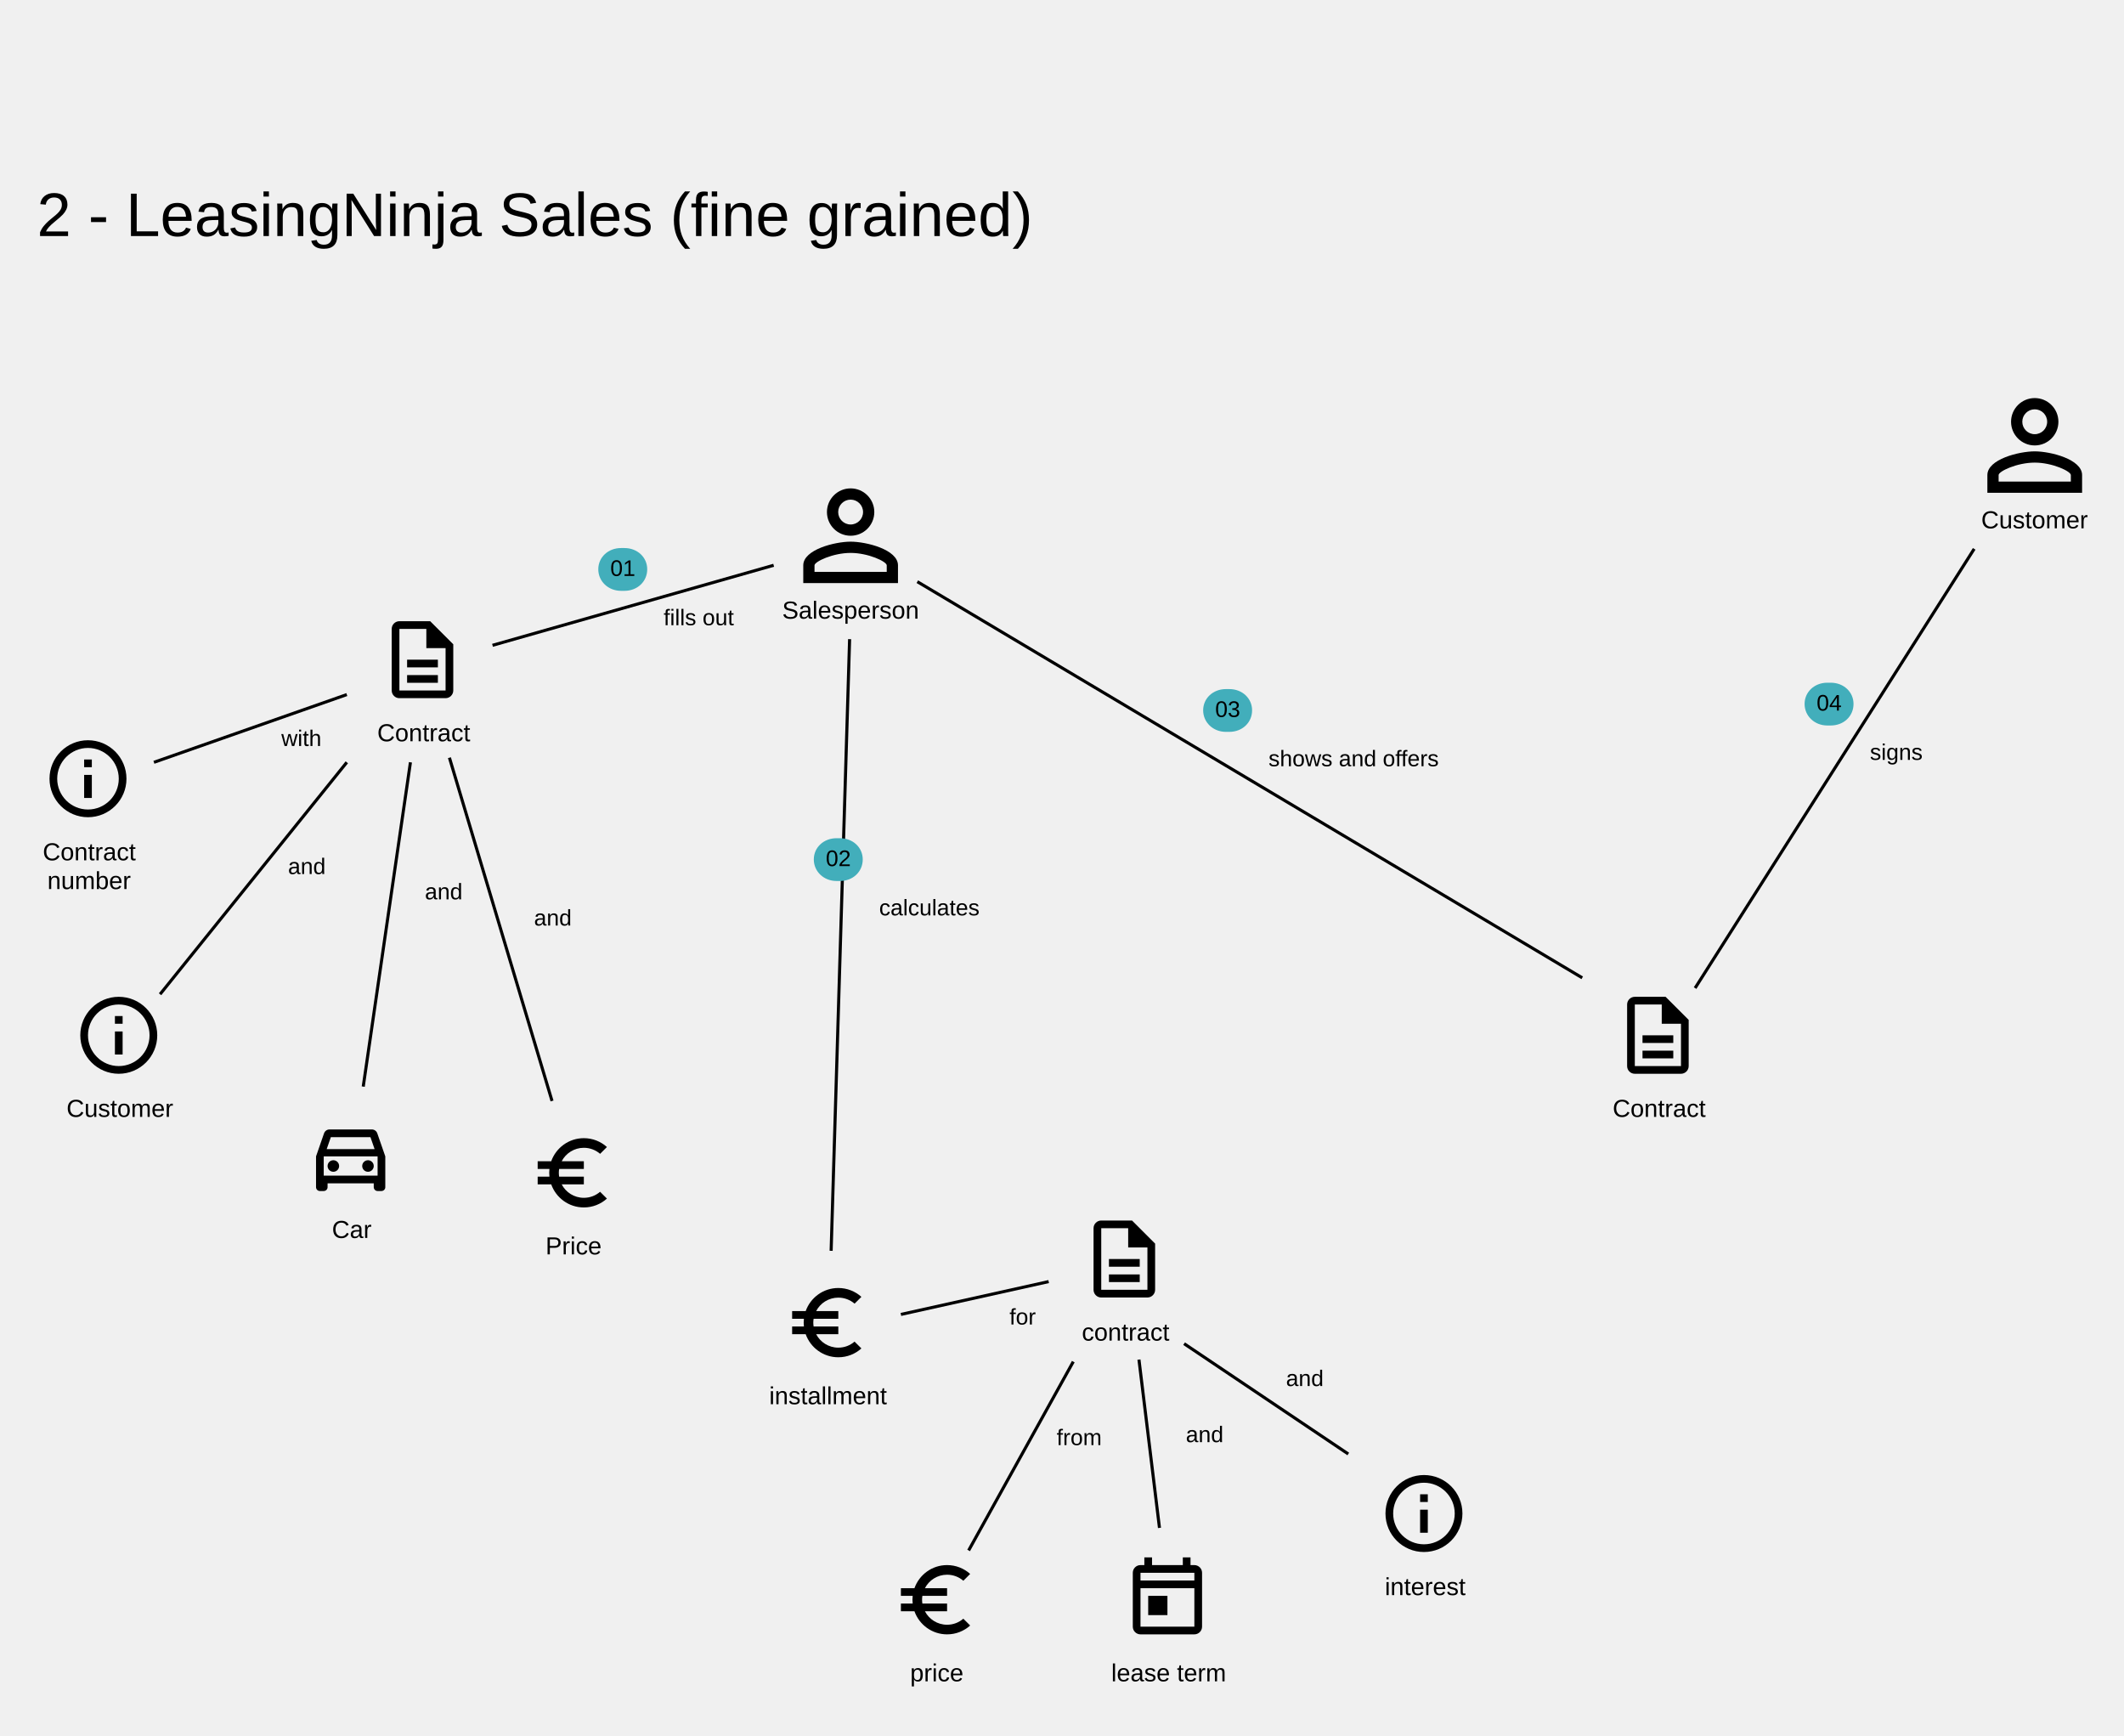
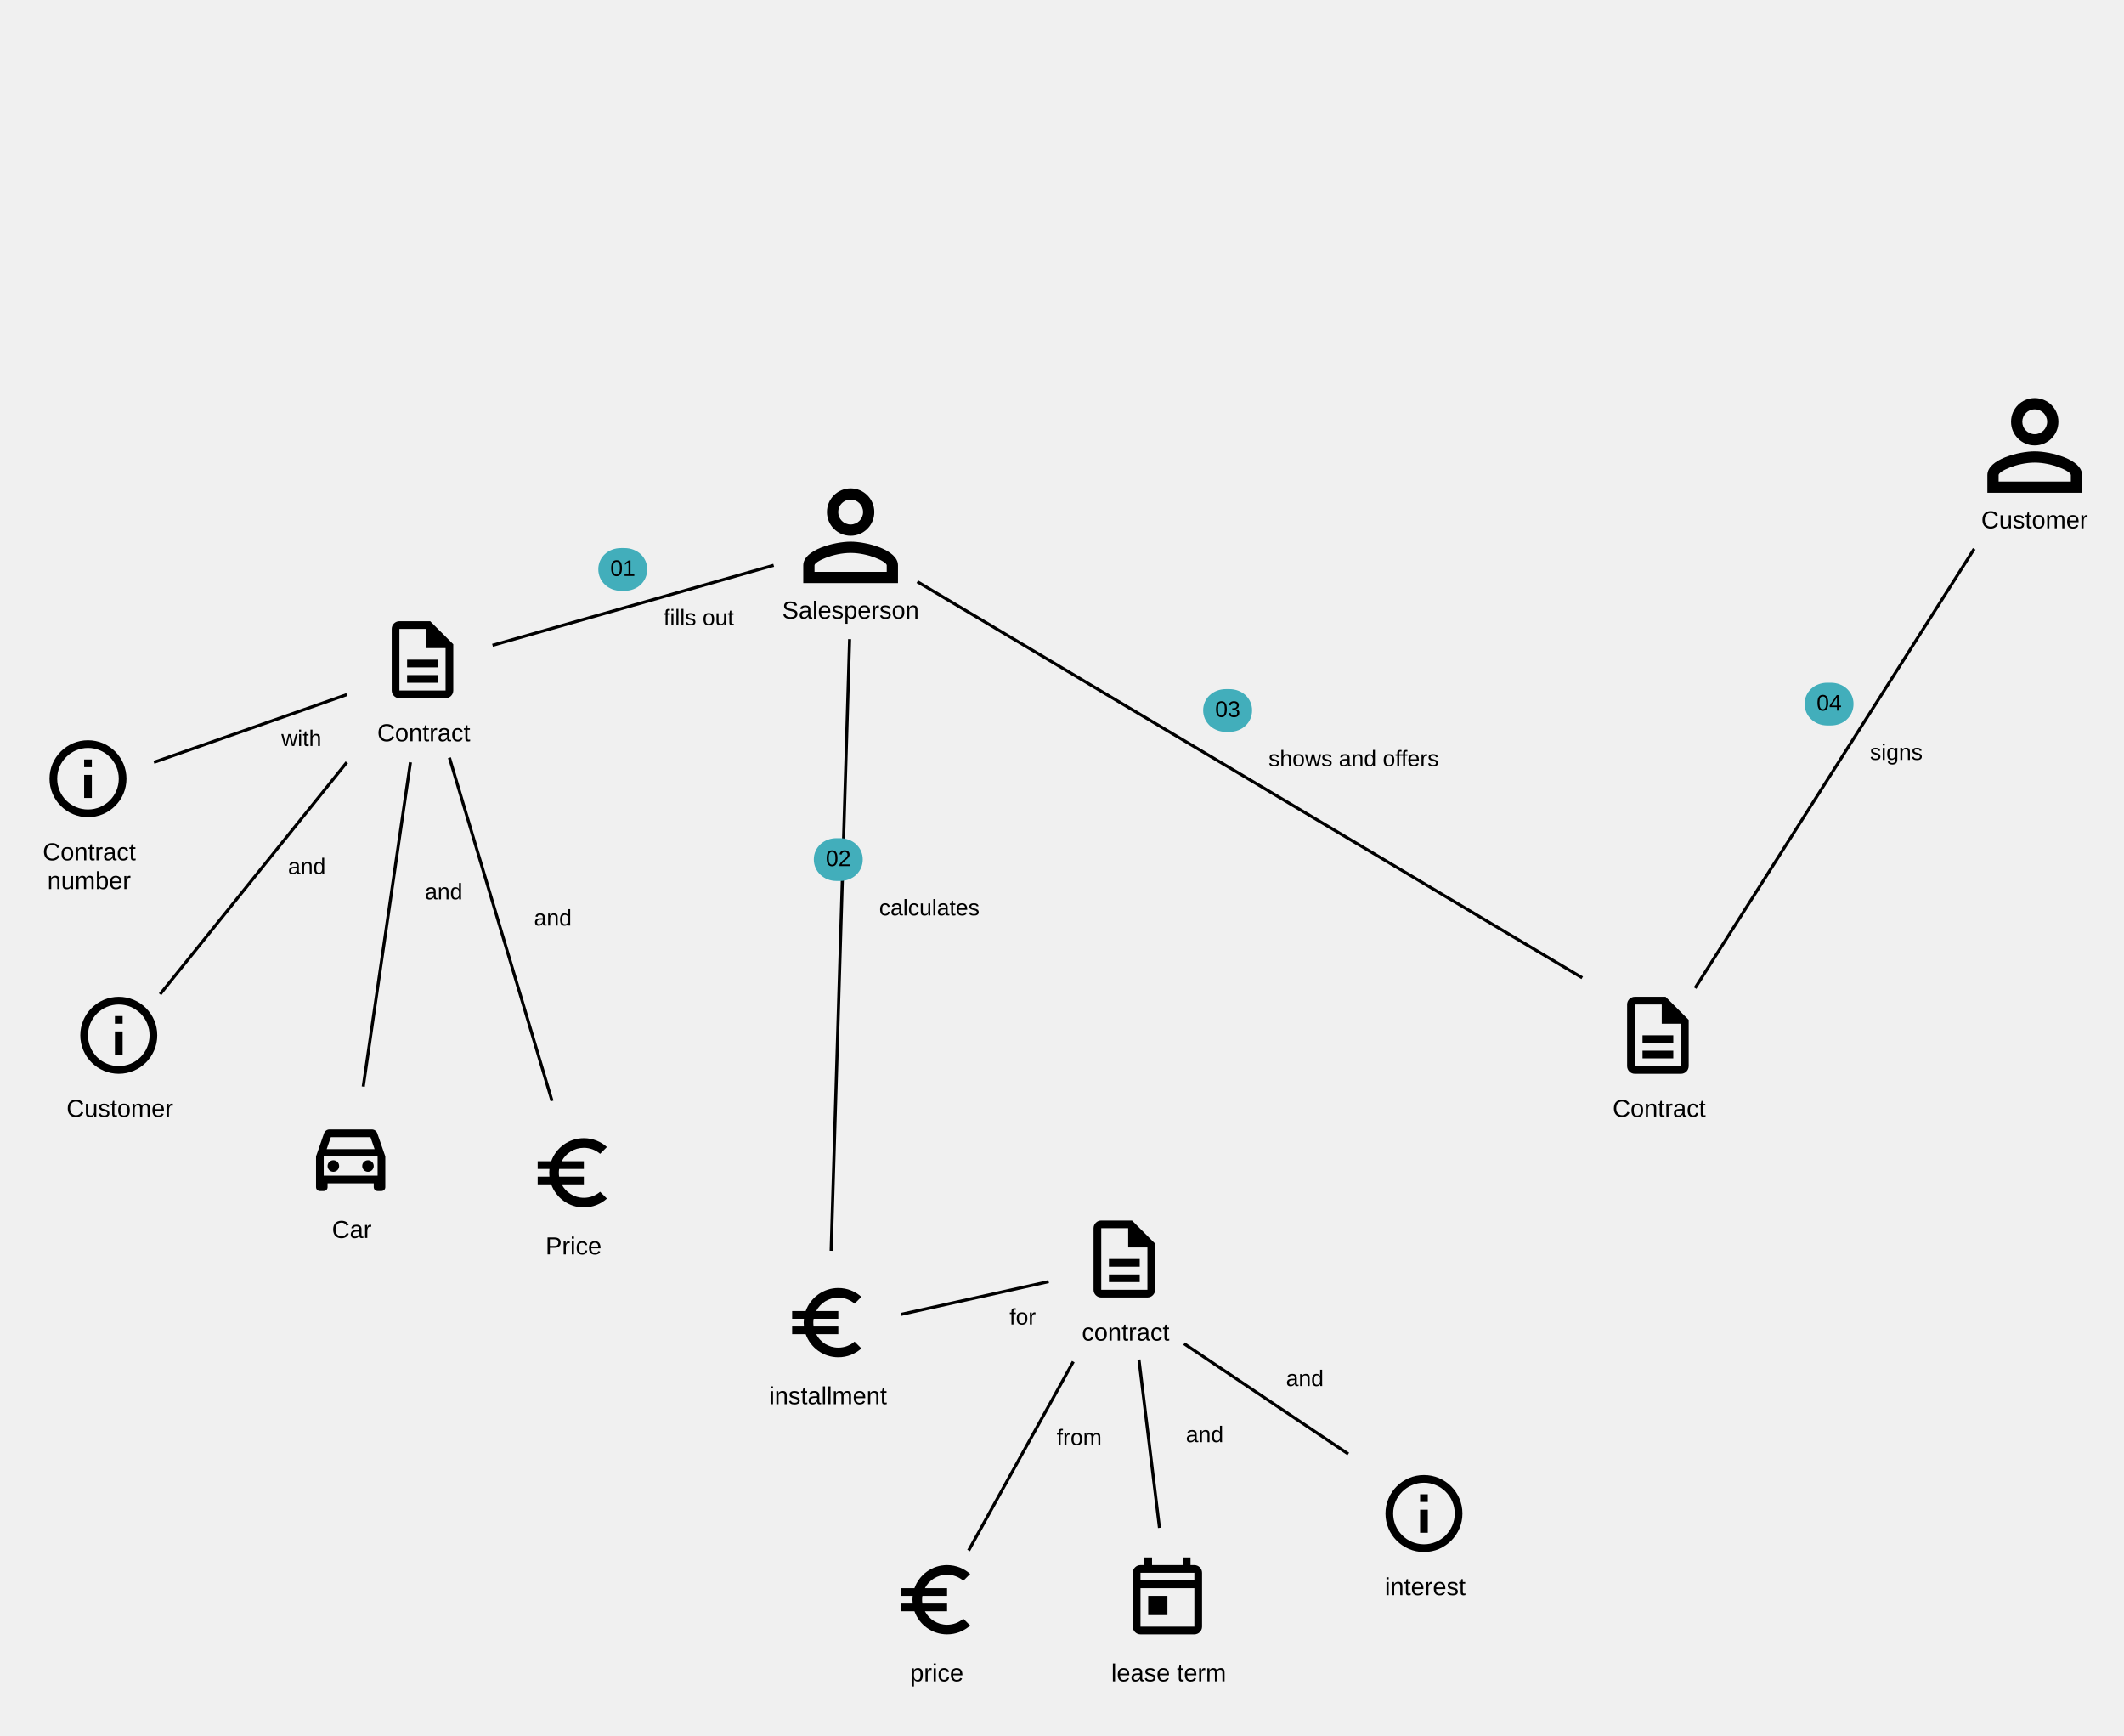
<svg xmlns="http://www.w3.org/2000/svg" width="1035" height=" 845.406" viewBox="-259 -120.406 1035 705.406" version="1.1">
  <defs>
    <marker id="activity-black-#000000-5tjjbq104r3jm8kew44rhv48a" viewBox="0 0 20 20" refX="11" refY="10" markerWidth="10" markerHeight="10" orient="auto">
      <path d="M 1 5 L 11 10 L 1 15 Z" style="fill: rgb(0, 0, 0); stroke-width: 1px; stroke-linecap: round; stroke-dasharray: 10000, 1; stroke: rgb(0, 0, 0);" />
    </marker>
  </defs>
  <g class="djs-group">
-     <g class="djs-element djs-shape" style="display:block" transform="translate(-249 -130.4062)">
-       <g class="djs-visual">
-         <text lineHeight="1.2" class="djs-label" style="font-family: Arial, sans-serif; font-size: 30; font-weight: normal; fill: rgb(0, 0, 0);">
-           <tspan x="8" y="55" font-size="30">2 - LeasingNinja Sales (fine grained)</tspan>
-         </text>
-         <text lineHeight="1.2" class="djs-label" style="font-family: Arial, sans-serif; font-size: 12; font-weight: normal; fill: rgb(0, 0, 0);">
-           <tspan x="8" y="75" font-size="12" />
-         </text>
-       </g>
-     </g>
-   </g>
-   <g class="djs-group">
    <g class="djs-element djs-connection" data-element-id="connection_7070" style="display: block;">
      <g class="djs-visual">
        <polyline points="118,85 -19,124 " style="stroke: rgb(0, 0, 0); fill: none; stroke-width: 1.5px; stroke-linejoin: round; marker-end: url('#activity-black-#000000-5tjjbq104r3jm8kew44rhv48a');" />
        <text lineHeight="1.2" wordWrap="break-word" overflowWrap="break-word" hyphens="auto" class="djs-label" style="font-family: Arial, sans-serif; font-size: 11px; font-weight: normal; fill: black;">
          <tspan x="64.383" y="114.203">fills out</tspan>
        </text>
        <text lineHeight="1.2" position="absolute" class="djs-labelNumber" style="font-family: Courier; font-size: 150px; font-weight: normal; fill: rgb(66, 174, 187);">
          <tspan x="-0.617" y="95.203">.</tspan>
        </text>
        <text lineHeight="1.2" backgroundColor="green" position="absolute" class="djs-labelNumber" style="font-family: Arial, sans-serif; font-size: 11px; font-weight: normal; fill: black;">
          <tspan x="38.383" y="90.203">01</tspan>
        </text>
      </g>
      <polyline points="118,85 -19,124 " class="djs-hit" style="fill: none; stroke-opacity: 0; stroke: white; stroke-width: 15px;" />
      <rect x="-25" y="79" width="149" height="51" class="djs-outline" style="fill: none;" />
    </g>
  </g>
  <g class="djs-group">
    <g class="djs-element djs-connection" data-element-id="connection_6774" style="display: block;">
      <g class="djs-visual">
        <polyline points="-90,148 -184,181 " style="stroke: rgb(0, 0, 0); fill: none; stroke-width: 1.5px; stroke-linejoin: round; marker-end: url('#activity-black-#000000-5tjjbq104r3jm8kew44rhv48a');" />
        <text lineHeight="1.2" wordWrap="break-word" overflowWrap="break-word" hyphens="auto" class="djs-label" style="font-family: Arial, sans-serif; font-size: 11px; font-weight: normal; fill: black;">
          <tspan x="-121.925" y="173.052">with</tspan>
        </text>
      </g>
      <polyline points="-90,148 -184,181 " class="djs-hit" style="fill: none; stroke-opacity: 0; stroke: white; stroke-width: 15px;" />
      <rect x="-190" y="142" width="106" height="45" class="djs-outline" style="fill: none;" />
    </g>
  </g>
  <g class="djs-group">
    <g class="djs-element djs-connection" data-element-id="connection_2199" style="display: block;">
      <g class="djs-visual">
        <polyline points="-90,181 -181,294 " style="stroke: rgb(0, 0, 0); fill: none; stroke-width: 1.5px; stroke-linejoin: round; marker-end: url('#activity-black-#000000-5tjjbq104r3jm8kew44rhv48a');" />
        <text lineHeight="1.2" wordWrap="break-word" overflowWrap="break-word" hyphens="auto" class="djs-label" style="font-family: Arial, sans-serif; font-size: 11px; font-weight: normal; fill: black;">
          <tspan x="-118.658" y="235.448">and</tspan>
        </text>
      </g>
      <polyline points="-90,181 -181,294 " class="djs-hit" style="fill: none; stroke-opacity: 0; stroke: white; stroke-width: 15px;" />
      <rect x="-187" y="175" width="103" height="125" class="djs-outline" style="fill: none;" />
    </g>
  </g>
  <g class="djs-group">
    <g class="djs-element djs-connection" data-element-id="connection_0739" style="display: block;">
      <g class="djs-visual">
        <polyline points="-59,181 -82,339 " style="stroke: rgb(0, 0, 0); fill: none; stroke-width: 1.5px; stroke-linejoin: round; marker-end: url('#activity-black-#000000-5tjjbq104r3jm8kew44rhv48a');" />
        <text lineHeight="1.2" wordWrap="break-word" overflowWrap="break-word" hyphens="auto" class="djs-label" style="font-family: Arial, sans-serif; font-size: 11px; font-weight: normal; fill: black;">
          <tspan x="-51.96" y="247.761">and</tspan>
        </text>
      </g>
      <polyline points="-59,181 -82,339 " class="djs-hit" style="fill: none; stroke-opacity: 0; stroke: white; stroke-width: 15px;" />
      <rect x="-88" y="175" width="35" height="170" class="djs-outline" style="fill: none;" />
    </g>
  </g>
  <g class="djs-group">
    <g class="djs-element djs-connection" data-element-id="connection_8587" style="display: block;">
      <g class="djs-visual">
        <polyline points="-40,178.75 10,346 " style="stroke: rgb(0, 0, 0); fill: none; stroke-width: 1.5px; stroke-linejoin: round; marker-end: url('#activity-black-#000000-5tjjbq104r3jm8kew44rhv48a');" />
        <text lineHeight="1.2" wordWrap="break-word" overflowWrap="break-word" hyphens="auto" class="djs-label" style="font-family: Arial, sans-serif; font-size: 11px; font-weight: normal; fill: black;">
          <tspan x="1.226" y="260.526">and</tspan>
        </text>
      </g>
      <polyline points="-40,178.75 10,346 " class="djs-hit" style="fill: none; stroke-opacity: 0; stroke: white; stroke-width: 15px;" />
      <rect x="-46" y="168" width="62" height="184" class="djs-outline" style="fill: none;" />
    </g>
  </g>
  <g class="djs-group">
    <g class="djs-element djs-shape" data-element-id="shape_7077" style="display: block;" transform="matrix(1 0 0 1 695 -8)">
      <g class="djs-visual">
        <svg viewBox="0 0 24 26" width="75" height="75">
          <path d="M12 5.9c1.16 0 2.1.94 2.1 2.1s-.94 2.1-2.1 2.1S9.9 9.16 9.9 8s.94-2.1 2.1-2.1m0 9c2.97 0 6.1 1.46 6.1 2.1v1.1H5.9V17c0-.64 3.13-2.1 6.1-2.1M12 4C9.79 4 8 5.79 8 8s1.79 4 4 4 4-1.79 4-4-1.79-4-4-4zm0 9c-2.67 0-8 1.34-8 4v3h16v-3c0-2.66-5.33-4-8-4z" />
          <path d="M0 0h24v24H0z" fill="none" />
        </svg>
        <text lineHeight="1.2" class="djs-label" style="font-family: Arial, sans-serif; font-size: 12px; font-weight: normal; fill: rgb(0, 0, 0);">
          <tspan x="11.406" y="75">Customer</tspan>
        </text>
      </g>
      <rect x="0" y="0" width="75" height="75" class="djs-hit" style="fill: none; stroke-opacity: 0; stroke: white; stroke-width: 15px;" />
      <rect x="-6" y="-6" width="87" height="87" class="djs-outline" style="fill: none;" />
    </g>
  </g>
  <g class="djs-group">
    <g class="djs-element djs-connection" data-element-id="connection_5424" style="display: block;">
      <g class="djs-visual">
        <polyline points="703,77 567,291 " style="stroke: rgb(0, 0, 0); fill: none; stroke-width: 1.5px; stroke-linejoin: round; marker-end: url('#activity-black-#000000-5tjjbq104r3jm8kew44rhv48a');" />
        <text lineHeight="1.2" wordWrap="break-word" overflowWrap="break-word" hyphens="auto" class="djs-label" style="font-family: Arial, sans-serif; font-size: 11px; font-weight: normal; fill: black;">
          <tspan x="652.198" y="179.812">signs</tspan>
        </text>
        <text lineHeight="1.2" position="absolute" class="djs-labelNumber" style="font-family: Courier; font-size: 150px; font-weight: normal; fill: rgb(66, 174, 187);">
          <tspan x="587.198" y="160.812">.</tspan>
        </text>
        <text lineHeight="1.2" backgroundColor="green" position="absolute" class="djs-labelNumber" style="font-family: Arial, sans-serif; font-size: 11px; font-weight: normal; fill: black;">
          <tspan x="626.198" y="155.812">04</tspan>
        </text>
      </g>
      <polyline points="703,77 567,291 " class="djs-hit" style="fill: none; stroke-opacity: 0; stroke: white; stroke-width: 15px;" />
      <rect x="561" y="71" width="148" height="226" class="djs-outline" style="fill: none;" />
    </g>
  </g>
  <g class="djs-group">
    <g class="djs-element djs-connection" data-element-id="connection_7417" style="display: block;">
      <g class="djs-visual">
        <polyline points="155,121 146,419 " style="stroke: rgb(0, 0, 0); fill: none; stroke-width: 1.5px; stroke-linejoin: round; marker-end: url('#activity-black-#000000-5tjjbq104r3jm8kew44rhv48a');" />
        <text lineHeight="1.2" wordWrap="break-word" overflowWrap="break-word" hyphens="auto" class="djs-label" style="font-family: Arial, sans-serif; font-size: 11px; font-weight: normal; fill: black;">
          <tspan x="169.404" y="255.577">calculates</tspan>
        </text>
        <text lineHeight="1.2" position="absolute" class="djs-labelNumber" style="font-family: Courier; font-size: 150px; font-weight: normal; fill: rgb(66, 174, 187);">
          <tspan x="104.404" y="236.577">.</tspan>
        </text>
        <text lineHeight="1.2" backgroundColor="green" position="absolute" class="djs-labelNumber" style="font-family: Arial, sans-serif; font-size: 11px; font-weight: normal; fill: black;">
          <tspan x="143.404" y="231.577">02</tspan>
        </text>
      </g>
      <polyline points="155,121 146,419 " class="djs-hit" style="fill: none; stroke-opacity: 0; stroke: white; stroke-width: 15px;" />
      <rect x="140" y="115" width="21" height="310" class="djs-outline" style="fill: none;" />
    </g>
  </g>
  <g class="djs-group">
    <g class="djs-element djs-connection" data-element-id="connection_1624" style="display: block;">
      <g class="djs-visual">
        <polyline points="180,450 252,434 " style="stroke: rgb(0, 0, 0); fill: none; stroke-width: 1.5px; stroke-linejoin: round; marker-end: url('#activity-black-#000000-5tjjbq104r3jm8kew44rhv48a');" />
        <text lineHeight="1.2" wordWrap="break-word" overflowWrap="break-word" hyphens="auto" class="djs-label" style="font-family: Arial, sans-serif; font-size: 11px; font-weight: normal; fill: black;">
          <tspan x="232.912" y="454.912">for</tspan>
        </text>
      </g>
      <polyline points="180,450 252,434 " class="djs-hit" style="fill: none; stroke-opacity: 0; stroke: white; stroke-width: 15px;" />
      <rect x="174" y="428" width="84" height="28" class="djs-outline" style="fill: none;" />
    </g>
  </g>
  <g class="djs-group">
    <g class="djs-element djs-connection" data-element-id="connection_6429" style="display: block;">
      <g class="djs-visual">
        <polyline points="264,473 213,565 " style="stroke: rgb(0, 0, 0); fill: none; stroke-width: 1.5px; stroke-linejoin: round; marker-end: url('#activity-black-#000000-5tjjbq104r3jm8kew44rhv48a');" />
        <text lineHeight="1.2" wordWrap="break-word" overflowWrap="break-word" hyphens="auto" class="djs-label" style="font-family: Arial, sans-serif; font-size: 11px; font-weight: normal; fill: black;">
          <tspan x="255.889" y="513.667">from</tspan>
        </text>
      </g>
      <polyline points="264,473 213,565 " class="djs-hit" style="fill: none; stroke-opacity: 0; stroke: white; stroke-width: 15px;" />
      <rect x="207" y="467" width="63" height="104" class="djs-outline" style="fill: none;" />
    </g>
  </g>
  <g class="djs-group">
    <g class="djs-element djs-connection" data-element-id="connection_0124" style="display: block;">
      <g class="djs-visual">
        <polyline points="296,472 306,554 " style="stroke: rgb(0, 0, 0); fill: none; stroke-width: 1.5px; stroke-linejoin: round; marker-end: url('#activity-black-#000000-5tjjbq104r3jm8kew44rhv48a');" />
        <text lineHeight="1.2" wordWrap="break-word" overflowWrap="break-word" hyphens="auto" class="djs-label" style="font-family: Arial, sans-serif; font-size: 11px; font-weight: normal; fill: black;">
          <tspan x="318.841" y="512.227">and</tspan>
        </text>
      </g>
      <polyline points="296,472 306,554 " class="djs-hit" style="fill: none; stroke-opacity: 0; stroke: white; stroke-width: 15px;" />
      <rect x="290" y="466" width="22" height="94" class="djs-outline" style="fill: none;" />
    </g>
  </g>
  <g class="djs-group">
    <g class="djs-element djs-connection" data-element-id="connection_8998" style="display: block;">
      <g class="djs-visual">
        <polyline points="188,93 512,286 " style="stroke: rgb(0, 0, 0); fill: none; stroke-width: 1.5px; stroke-linejoin: round; marker-end: url('#activity-black-#000000-5tjjbq104r3jm8kew44rhv48a');" />
        <text lineHeight="1.2" wordWrap="break-word" overflowWrap="break-word" hyphens="auto" class="djs-label" style="font-family: Arial, sans-serif; font-size: 11px; font-weight: normal; fill: black;">
          <tspan x="359.13" y="182.92">shows and offers</tspan>
        </text>
        <text lineHeight="1.2" position="absolute" class="djs-labelNumber" style="font-family: Courier; font-size: 150px; font-weight: normal; fill: rgb(66, 174, 187);">
          <tspan x="294.13" y="163.92">.</tspan>
        </text>
        <text lineHeight="1.2" backgroundColor="green" position="absolute" class="djs-labelNumber" style="font-family: Arial, sans-serif; font-size: 11px; font-weight: normal; fill: black;">
          <tspan x="333.13" y="158.92">03</tspan>
        </text>
      </g>
      <polyline points="188,93 512,286 " class="djs-hit" style="fill: none; stroke-opacity: 0; stroke: white; stroke-width: 15px;" />
      <rect x="182" y="87" width="336" height="205" class="djs-outline" style="fill: none;" />
    </g>
  </g>
  <g class="djs-group">
    <g class="djs-element djs-shape" data-element-id="shape_1006" style="display: block;" transform="matrix(1 0 0 1 512 279)">
      <g class="djs-visual">
        <svg width="48.75" height="48.75" viewBox="0 0 24 26" x="12.5" y="12.5">
          <path fill="none" d="M0 0h24v24H0V0z" />
          <path d="M8 16h8v2H8zm0-4h8v2H8zm6-10H6c-1.1 0-2 .9-2 2v16c0 1.1.89 2 1.99 2H18c1.1 0 2-.9 2-2V8l-6-6zm4 18H6V4h7v5h5v11z" />
        </svg>
        <text lineHeight="1.2" class="djs-label" style="font-family: Arial, sans-serif; font-size: 12px; font-weight: normal; fill: rgb(0, 0, 0);">
          <tspan x="14.82" y="74.75">Contract</tspan>
        </text>
      </g>
      <rect x="0" y="0" width="75" height="75" class="djs-hit" style="fill: none; stroke-opacity: 0; stroke: white; stroke-width: 15px;" />
      <rect x="-6" y="-6" width="87" height="87" class="djs-outline" style="fill: none;" />
    </g>
  </g>
  <g class="djs-group">
    <g class="djs-element djs-shape" data-element-id="shape_7922" style="display: block;" transform="matrix(1 0 0 1 118 36)">
      <g class="djs-visual">
        <svg viewBox="0 0 24 26" width="75" height="75">
          <path d="M12 5.9c1.16 0 2.1.94 2.1 2.1s-.94 2.1-2.1 2.1S9.9 9.16 9.9 8s.94-2.1 2.1-2.1m0 9c2.97 0 6.1 1.46 6.1 2.1v1.1H5.9V17c0-.64 3.13-2.1 6.1-2.1M12 4C9.79 4 8 5.79 8 8s1.79 4 4 4 4-1.79 4-4-1.79-4-4-4zm0 9c-2.67 0-8 1.34-8 4v3h16v-3c0-2.66-5.33-4-8-4z" />
          <path d="M0 0h24v24H0z" fill="none" />
        </svg>
        <text lineHeight="1.2" class="djs-label" style="font-family: Arial, sans-serif; font-size: 12px; font-weight: normal; fill: rgb(0, 0, 0);">
          <tspan x="4.141" y="75">Salesperson</tspan>
        </text>
      </g>
      <rect x="0" y="0" width="75" height="75" class="djs-hit" style="fill: none; stroke-opacity: 0; stroke: white; stroke-width: 15px;" />
      <rect x="-6" y="-6" width="87" height="87" class="djs-outline" style="fill: none;" />
    </g>
  </g>
  <g class="djs-group">
    <g class="djs-element djs-shape" data-element-id="shape_7401" style="display: block;" transform="matrix(1 0 0 1 -90 96)">
      <g class="djs-visual">
        <svg width="48.75" height="48.75" viewBox="0 0 24 26" x="12.5" y="12.5">
          <path fill="none" d="M0 0h24v24H0V0z" />
          <path d="M8 16h8v2H8zm0-4h8v2H8zm6-10H6c-1.1 0-2 .9-2 2v16c0 1.1.89 2 1.99 2H18c1.1 0 2-.9 2-2V8l-6-6zm4 18H6V4h7v5h5v11z" />
        </svg>
        <text lineHeight="1.2" class="djs-label" style="font-family: Arial, sans-serif; font-size: 12px; font-weight: normal; fill: rgb(0, 0, 0);">
          <tspan x="14.82" y="74.75">Contract</tspan>
        </text>
      </g>
      <rect x="0" y="0" width="75" height="75" class="djs-hit" style="fill: none; stroke-opacity: 0; stroke: white; stroke-width: 15px;" />
      <rect x="-6" y="-6" width="87" height="87" class="djs-outline" style="fill: none;" />
    </g>
  </g>
  <g class="djs-group">
    <g class="djs-element djs-shape" data-element-id="shape_0929" style="display: block;" transform="matrix(1 0 0 1 -253 154)">
      <g class="djs-visual">
        <svg height="48.75" viewBox="0 0 24 26" width="48.75" x="12.5" y="12.5">
          <path d="M0 0h24v24H0z" fill="none" />
          <path d="M11 17h2v-6h-2v6zm1-15C6.48 2 2 6.48 2 12s4.48 10 10 10 10-4.48 10-10S17.52 2 12 2zm0 18c-4.41 0-8-3.59-8-8s3.59-8 8-8 8 3.59 8 8-3.59 8-8 8zM11 9h2V7h-2v2z" />
        </svg>
        <text lineHeight="1.2" class="djs-label" style="font-family: Arial, sans-serif; font-size: 12px; font-weight: normal; fill: rgb(0, 0, 0);">
-           <tspan x="14.82" y="74.75">Contract </tspan>
+           <tspan x="14.82" y="74.75">Contract</tspan>
          <tspan x="17.07" y="88.75">number</tspan>
        </text>
      </g>
      <rect x="0" y="0" width="75" height="75" class="djs-hit" style="fill: none; stroke-opacity: 0; stroke: white; stroke-width: 15px;" />
      <rect x="-6" y="-6" width="87" height="87" class="djs-outline" style="fill: none;" />
    </g>
  </g>
  <g class="djs-group">
    <g class="djs-element djs-shape" data-element-id="shape_7752" style="display: block;" transform="matrix(1 0 0 1 252 388)">
      <g class="djs-visual">
        <svg width="48.75" height="48.75" viewBox="0 0 24 26" x="12.5" y="12.5">
          <path fill="none" d="M0 0h24v24H0V0z" />
          <path d="M8 16h8v2H8zm0-4h8v2H8zm6-10H6c-1.1 0-2 .9-2 2v16c0 1.1.89 2 1.99 2H18c1.1 0 2-.9 2-2V8l-6-6zm4 18H6V4h7v5h5v11z" />
        </svg>
        <text lineHeight="1.2" class="djs-label" style="font-family: Arial, sans-serif; font-size: 12px; font-weight: normal; fill: rgb(0, 0, 0);">
          <tspan x="16.156" y="74.75">contract</tspan>
        </text>
      </g>
      <rect x="0" y="0" width="75" height="75" class="djs-hit" style="fill: none; stroke-opacity: 0; stroke: white; stroke-width: 15px;" />
      <rect x="-6" y="-6" width="87" height="87" class="djs-outline" style="fill: none;" />
    </g>
  </g>
  <g class="djs-group">
    <g class="djs-element djs-shape" data-element-id="shape_0959" style="display: block;" transform="matrix(1 0 0 1 107 419)">
      <g class="djs-visual">
        <svg width="48.75" height="48.75" viewBox="0 0 24 26" x="12.5" y="12.5">
          <path fill="none" d="M0 0h24v24H0V0z" />
          <path d="M15 18.5c-2.51 0-4.68-1.42-5.76-3.5H15v-2H8.58c-.05-.33-.08-.66-.08-1s.03-.67.08-1H15V9H9.24C10.32 6.92 12.5 5.5 15 5.5c1.61 0 3.09.59 4.23 1.57L21 5.3C19.41 3.87 17.3 3 15 3c-3.92 0-7.24 2.51-8.48 6H3v2h3.06c-.04.33-.06.66-.06 1s.02.67.06 1H3v2h3.52c1.24 3.49 4.56 6 8.48 6 2.31 0 4.41-.87 6-2.3l-1.78-1.77c-1.13.98-2.6 1.57-4.22 1.57z" />
        </svg>
        <text lineHeight="1.2" class="djs-label" style="font-family: Arial, sans-serif; font-size: 12px; font-weight: normal; fill: rgb(0, 0, 0);">
          <tspan x="8.82" y="74.75">installment</tspan>
        </text>
      </g>
      <rect x="0" y="0" width="75" height="75" class="djs-hit" style="fill: none; stroke-opacity: 0; stroke: white; stroke-width: 15px;" />
      <rect x="-6" y="-6" width="87" height="87" class="djs-outline" style="fill: none;" />
    </g>
  </g>
  <g class="djs-group">
    <g class="djs-element djs-shape" data-element-id="shape_0103" style="display: block;" transform="matrix(1 0 0 1 160 554)">
      <g class="djs-visual">
        <svg width="48.75" height="48.75" viewBox="0 0 24 26" x="12.5" y="12.5">
          <path fill="none" d="M0 0h24v24H0V0z" />
          <path d="M15 18.5c-2.51 0-4.68-1.42-5.76-3.5H15v-2H8.58c-.05-.33-.08-.66-.08-1s.03-.67.08-1H15V9H9.24C10.32 6.92 12.5 5.5 15 5.5c1.61 0 3.09.59 4.23 1.57L21 5.3C19.41 3.87 17.3 3 15 3c-3.92 0-7.24 2.51-8.48 6H3v2h3.06c-.04.33-.06.66-.06 1s.02.67.06 1H3v2h3.52c1.24 3.49 4.56 6 8.48 6 2.31 0 4.41-.87 6-2.3l-1.78-1.77c-1.13.98-2.6 1.57-4.22 1.57z" />
        </svg>
        <text lineHeight="1.2" class="djs-label" style="font-family: Arial, sans-serif; font-size: 12px; font-weight: normal; fill: rgb(0, 0, 0);">
          <tspan x="24.492" y="74.75">price</tspan>
        </text>
      </g>
      <rect x="0" y="0" width="75" height="75" class="djs-hit" style="fill: none; stroke-opacity: 0; stroke: white; stroke-width: 15px;" />
      <rect x="-6" y="-6" width="87" height="87" class="djs-outline" style="fill: none;" />
    </g>
  </g>
  <g class="djs-group">
    <g class="djs-element djs-shape" data-element-id="shape_8738" style="display: block;" transform="matrix(1 0 0 1 273 554)">
      <g class="djs-visual">
        <svg width="48.75" height="48.75" viewBox="0 0 24 26" x="12.5" y="12.5">
          <path fill="none" d="M0 0h24v24H0V0z" />
          <path d="M19 3h-1V1h-2v2H8V1H6v2H5c-1.11 0-2 .9-2 2v14c0 1.1.89 2 2 2h14c1.1 0 2-.9 2-2V5c0-1.1-.9-2-2-2zm0 16H5V9h14v10zm0-12H5V5h14v2zM7 11h5v5H7z" />
        </svg>
        <text lineHeight="1.2" class="djs-label" style="font-family: Arial, sans-serif; font-size: 12px; font-weight: normal; fill: rgb(0, 0, 0);">
          <tspan x="9.484" y="74.75">lease term</tspan>
        </text>
      </g>
      <rect x="0" y="0" width="75" height="75" class="djs-hit" style="fill: none; stroke-opacity: 0; stroke: white; stroke-width: 15px;" />
      <rect x="-6" y="-6" width="87" height="87" class="djs-outline" style="fill: none;" />
    </g>
  </g>
  <g class="djs-group">
    <g class="djs-element djs-connection" data-element-id="connection_8591" style="display: block;">
      <g class="djs-visual">
        <polyline points="318,464.25 398,518 " style="stroke: rgb(0, 0, 0); fill: none; stroke-width: 1.5px; stroke-linejoin: round; marker-end: url('#activity-black-#000000-5tjjbq104r3jm8kew44rhv48a');" />
        <text lineHeight="1.2" wordWrap="break-word" overflowWrap="break-word" hyphens="auto" class="djs-label" style="font-family: Arial, sans-serif; font-size: 11px; font-weight: normal; fill: black;">
          <tspan x="367.649" y="484.891">and</tspan>
        </text>
      </g>
      <polyline points="318,464.25 398,518 " class="djs-hit" style="fill: none; stroke-opacity: 0; stroke: white; stroke-width: 15px;" />
      <rect x="312" y="453.5" width="92" height="70.5" class="djs-outline" style="fill: none;" />
    </g>
  </g>
  <g class="djs-group">
    <g class="djs-element djs-shape" data-element-id="shape_0261" style="display: block;" transform="matrix(1 0 0 1 398 512)">
      <g class="djs-visual">
        <svg height="48.75" viewBox="0 0 24 26" width="48.75" x="12.5" y="12.5">
          <path d="M0 0h24v24H0z" fill="none" />
          <path d="M11 17h2v-6h-2v6zm1-15C6.48 2 2 6.48 2 12s4.48 10 10 10 10-4.48 10-10S17.52 2 12 2zm0 18c-4.41 0-8-3.59-8-8s3.59-8 8-8 8 3.59 8 8-3.59 8-8 8zM11 9h2V7h-2v2z" />
        </svg>
        <text lineHeight="1.2" class="djs-label" style="font-family: Arial, sans-serif; font-size: 12px; font-weight: normal; fill: rgb(0, 0, 0);">
          <tspan x="17.82" y="74.75">interest</tspan>
        </text>
      </g>
      <rect x="0" y="0" width="75" height="75" class="djs-hit" style="fill: none; stroke-opacity: 0; stroke: white; stroke-width: 15px;" />
      <rect x="-6" y="-6" width="87" height="87" class="djs-outline" style="fill: none;" />
    </g>
  </g>
  <g class="djs-group">
    <g class="djs-element djs-shape" data-element-id="shape_3444" style="display: block;" transform="matrix(1 0 0 1 -238 279)">
      <g class="djs-visual">
        <svg height="48.75" viewBox="0 0 24 26" width="48.75" x="12.5" y="12.5">
          <path d="M0 0h24v24H0z" fill="none" />
          <path d="M11 17h2v-6h-2v6zm1-15C6.48 2 2 6.48 2 12s4.48 10 10 10 10-4.48 10-10S17.52 2 12 2zm0 18c-4.41 0-8-3.59-8-8s3.59-8 8-8 8 3.59 8 8-3.59 8-8 8zM11 9h2V7h-2v2z" />
        </svg>
        <text lineHeight="1.2" class="djs-label" style="font-family: Arial, sans-serif; font-size: 12px; font-weight: normal; fill: rgb(0, 0, 0);">
          <tspan x="11.406" y="74.75">Customer</tspan>
        </text>
      </g>
      <rect x="0" y="0" width="75" height="75" class="djs-hit" style="fill: none; stroke-opacity: 0; stroke: white; stroke-width: 15px;" />
      <rect x="-6" y="-6" width="87" height="87" class="djs-outline" style="fill: none;" />
    </g>
  </g>
  <g class="djs-group">
    <g class="djs-element djs-shape" data-element-id="shape_8588" style="display: block;" transform="matrix(1 0 0 1 -125 338)">
      <g class="djs-visual">
        <svg width="48.75" height="48.75" viewBox="0 0 24 26" x="12.5" y="12.5">
          <path fill="none" d="M0 0h24v24H0V0z" />
          <path d="M18.92 6.01C18.72 5.42 18.16 5 17.5 5h-11c-.66 0-1.21.42-1.42 1.01L3 12v8c0 .55.45 1 1 1h1c.55 0 1-.45 1-1v-1h12v1c0 .55.45 1 1 1h1c.55 0 1-.45 1-1v-8l-2.08-5.99zM6.85 7h10.29l1.08 3.11H5.77L6.85 7zM19 17H5v-5h14v5z" />
          <circle cx="7.5" cy="14.5" r="1.5" />
          <circle cx="16.5" cy="14.5" r="1.5" />
        </svg>
        <text lineHeight="1.2" class="djs-label" style="font-family: Arial, sans-serif; font-size: 12px; font-weight: normal; fill: rgb(0, 0, 0);">
          <tspan x="27.75" y="74.75">Car</tspan>
        </text>
      </g>
      <rect x="0" y="0" width="75" height="75" class="djs-hit" style="fill: none; stroke-opacity: 0; stroke: white; stroke-width: 15px;" />
      <rect x="-6" y="-6" width="87" height="87" class="djs-outline" style="fill: none;" />
    </g>
  </g>
  <g class="djs-group">
    <g class="djs-element djs-shape selected" data-element-id="shape_3958" style="display: block;" transform="matrix(1 0 0 1 -17 346)">
      <g class="djs-visual">
        <svg width="48.75" height="48.75" viewBox="0 0 24 26" x="12.5" y="12.5">
          <path fill="none" d="M0 0h24v24H0V0z" />
          <path d="M15 18.5c-2.51 0-4.68-1.42-5.76-3.5H15v-2H8.58c-.05-.33-.08-.66-.08-1s.03-.67.08-1H15V9H9.24C10.32 6.92 12.5 5.5 15 5.5c1.61 0 3.09.59 4.23 1.57L21 5.3C19.41 3.87 17.3 3 15 3c-3.92 0-7.24 2.51-8.48 6H3v2h3.06c-.04.33-.06.66-.06 1s.02.67.06 1H3v2h3.52c1.24 3.49 4.56 6 8.48 6 2.31 0 4.41-.87 6-2.3l-1.78-1.77c-1.13.98-2.6 1.57-4.22 1.57z" />
        </svg>
        <text lineHeight="1.2" class="djs-label" style="font-family: Arial, sans-serif; font-size: 12px; font-weight: normal; fill: rgb(0, 0, 0);">
          <tspan x="23.828" y="74.75">Price</tspan>
        </text>
      </g>
      <rect x="0" y="0" width="75" height="75" class="djs-hit" style="fill: none; stroke-opacity: 0; stroke: white; stroke-width: 15px;" />
      <rect x="-6" y="-6" width="87" height="87" class="djs-outline" style="fill: none;" />
    </g>
  </g>
  <g class="djs-drag-group" style="pointer-events: none;" transform="matrix(1 0 0 1 -68 -27)" />
  <g class="djs-drag-group" style="pointer-events: none;" transform="matrix(1 0 0 1 14 9)" />
  <g class="djs-drag-group" style="pointer-events: none;" transform="matrix(1 0 0 1 -23 86)" />
  <g class="djs-drag-group" style="pointer-events: none;" transform="matrix(1 0 0 1 22 147)" />
  <g class="djs-drag-group" style="pointer-events: none;" transform="matrix(1 0 0 1 -65 -4)" />
  <g class="djs-drag-group" style="pointer-events: none;" transform="matrix(1 0 0 1 18 134)" />
  <g class="djs-drag-group" style="pointer-events: none;" transform="matrix(1 0 0 1 -61 19)" />
  <g class="djs-drag-group" style="pointer-events: none;" transform="matrix(1 0 0 1 -90 7)" />
  <g class="djs-drag-group" style="pointer-events: none;" transform="matrix(1 0 0 1 -45 2)" />
  <g class="djs-drag-group" style="pointer-events: none;" transform="matrix(1 0 0 1 -45 -25)" />
  <g class="djs-drag-group" style="pointer-events: none;" transform="matrix(1 0 0 1 -238 -203)" />
  <g class="djs-drag-group" style="pointer-events: none;" transform="matrix(1 0 0 1 -487 154)" />
  <g class="djs-drag-group" style="pointer-events: none;" transform="matrix(1 0 0 1 -448 227)" />
  <g class="djs-drag-group" style="pointer-events: none;" transform="matrix(1 0 0 1 -634 250)" />
  <g class="djs-drag-group" style="pointer-events: none;" transform="matrix(1 0 0 1 -675 177)" />
  <g class="djs-drag-group" style="pointer-events: none;" transform="matrix(1 0 0 1 -22 -123)" />
  <g class="djs-drag-group" style="pointer-events: none;" transform="matrix(1 0 0 1 42 0)" />
  <g class="djs-drag-group" style="pointer-events: none;" transform="matrix(1 0 0 1 -263 -101)" />
  <g class="djs-drag-group" style="pointer-events: none;" transform="matrix(1 0 0 1 45 310)" />
  <g class="djs-drag-group" style="pointer-events: none;" transform="matrix(1 0 0 1 29 -81)" />
  <g class="djs-drag-group" style="pointer-events: none;" transform="matrix(1 0 0 1 13 -109)" />
  <g class="djs-drag-group" style="pointer-events: none;" transform="matrix(1 0 0 1 40 -179)" />
  <g class="djs-drag-group" style="pointer-events: none;" transform="matrix(1 0 0 1 74 -289)" />
  <g class="djs-drag-group" style="pointer-events: none;" transform="matrix(1 0 0 1 38 -142)" />
  <g class="djs-drag-group" style="pointer-events: none;" transform="matrix(1 0 0 1 11 -162)" />
  <g class="djs-drag-group" style="pointer-events: none;" transform="matrix(1 0 0 1 -22 -46)" />
  <g class="djs-drag-group" style="pointer-events: none;" transform="matrix(1 0 0 1 -11 1)" />
  <g class="djs-drag-group" style="pointer-events: none;" transform="matrix(1 0 0 1 -8 -38)" />
  <g class="djs-drag-group" style="pointer-events: none;" transform="matrix(1 0 0 1 -51 5)" />
  <g class="djs-drag-group" style="pointer-events: none;" transform="matrix(1 0 0 1 -94 15)" />
  <g class="djs-drag-group" style="pointer-events: none;" transform="matrix(1 0 0 1 -4 20)" />
  <g class="djs-drag-group" style="pointer-events: none;" transform="matrix(1 0 0 1 219 49)" />
  <g class="djs-drag-group" style="pointer-events: none;" transform="matrix(1 0 0 1 -159 -109)" />
  <g class="djs-drag-group" style="pointer-events: none;" transform="matrix(1 0 0 1 58 -59)" />
  <g class="djs-drag-group" style="pointer-events: none;" transform="matrix(1 0 0 1 8 8)" />
</svg>
